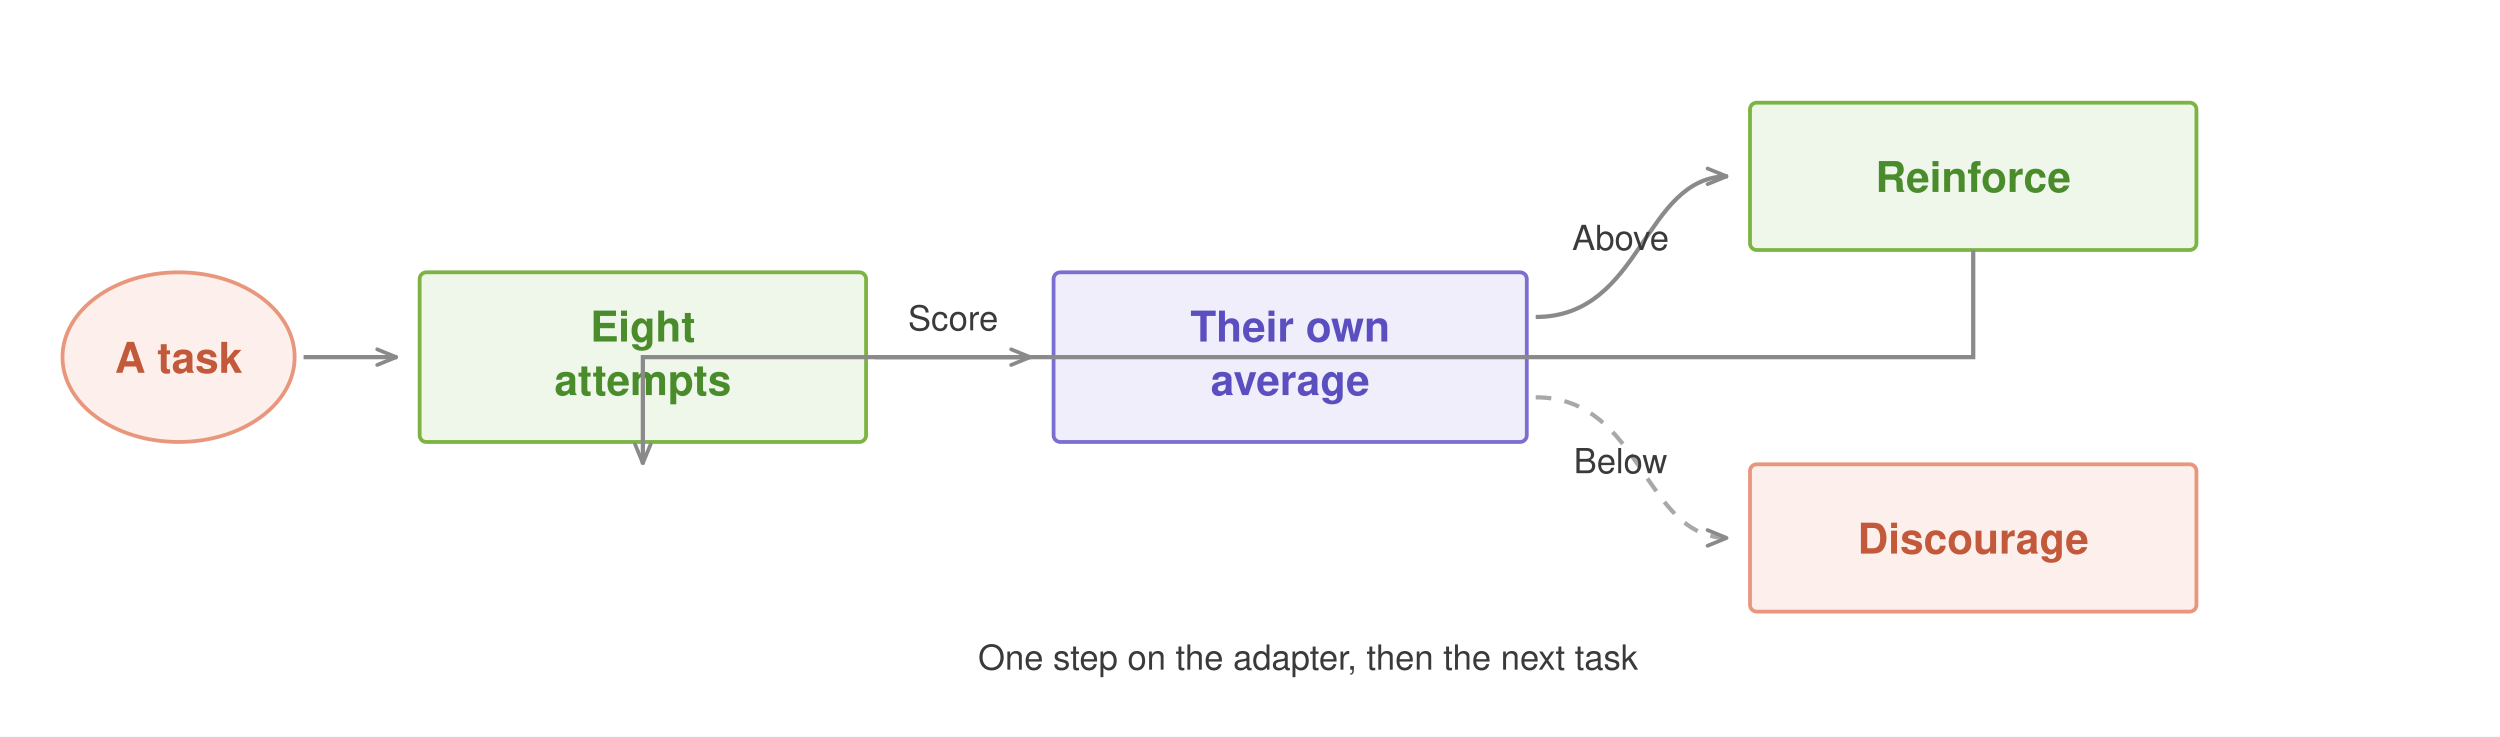
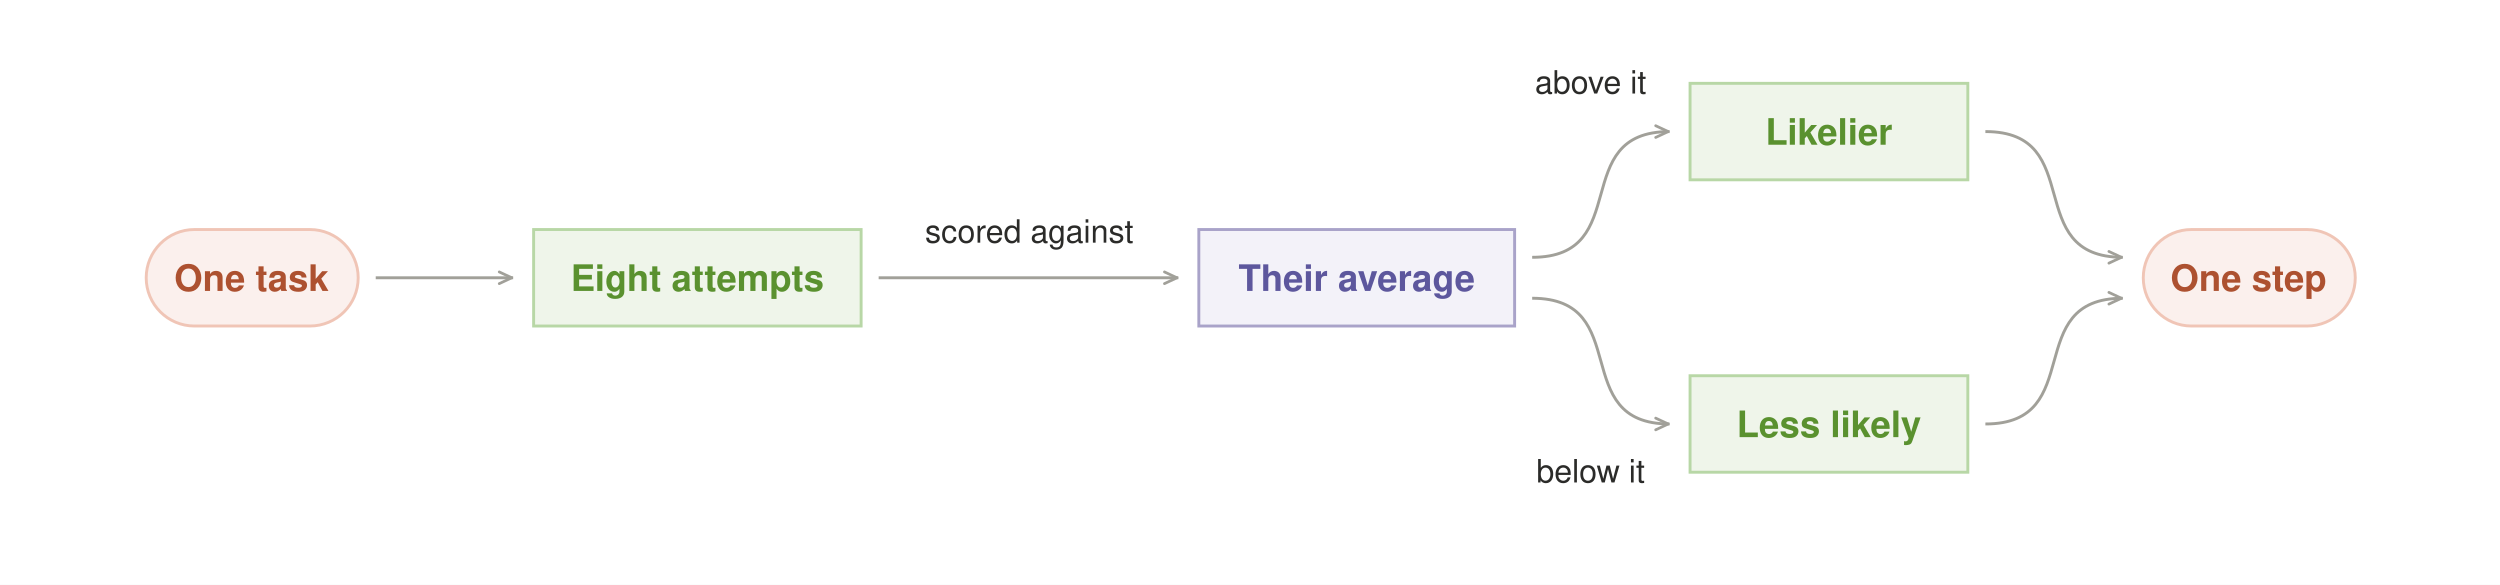
- <svg xmlns="http://www.w3.org/2000/svg" viewBox="0 0 1120 330" font-family="Avenir Next, Nunito, Poppins, Segoe UI, Helvetica, Arial, sans-serif">
+ <svg xmlns="http://www.w3.org/2000/svg" viewBox="0 0 1710 400" font-family="Avenir Next, Nunito, Segoe UI, Helvetica, Arial, sans-serif">
  <defs>
-     <marker id="a" markerWidth="13" markerHeight="13" refX="10" refY="4.5" orient="auto" markerUnits="userSpaceOnUse">
-       <path d="M1,1 L9.5,4.5 L1,8" fill="none" stroke="#8a8a8a" stroke-width="1.7" stroke-linecap="round" stroke-linejoin="round" />
+     <marker id="h" markerWidth="14" markerHeight="14" refX="11" refY="5" orient="auto" markerUnits="userSpaceOnUse">
+       <path d="M1.5 1 L10 5 L1.5 9" fill="none" stroke="#a1a099" stroke-width="1.9" stroke-linecap="round" stroke-linejoin="round" />
    </marker>
  </defs>
-   <style>
-     .g  { fill:#eef7ea; stroke:#7cb342; stroke-width:1.7 }
-     .p  { fill:#f0eefb; stroke:#7a6fd1; stroke-width:1.7 }
-     .c  { fill:#fdf0ec; stroke:#e8967c; stroke-width:1.7 }
-     .tg { fill:#4a8b2c; font-size:19px; font-weight:700 }
-     .tp { fill:#5b4fc0; font-size:19px; font-weight:700 }
-     .tc { fill:#c2593a; font-size:19px; font-weight:700 }
-     .l  { fill:#3a3a3a; font-size:15.5px }
-     .ln { fill:none; stroke:#8a8a8a; stroke-width:1.9 }
-     .dn { fill:none; stroke:#a8a8a8; stroke-width:1.9; stroke-dasharray:7 6 }
-   </style>
-   <rect width="1120" height="330" fill="#fff" />
-   <ellipse cx="80" cy="160" rx="52" ry="38" class="c" />
-   <text x="80" y="167" text-anchor="middle" class="tc">A task</text>
-   <rect x="188" y="122" width="200" height="76" rx="3" class="g" />
-   <text x="288" y="153" text-anchor="middle" class="tg">Eight</text>
-   <text x="288" y="177" text-anchor="middle" class="tg">attempts</text>
-   <rect x="472" y="122" width="212" height="76" rx="3" class="p" />
-   <text x="578" y="153" text-anchor="middle" class="tp">Their own</text>
-   <text x="578" y="177" text-anchor="middle" class="tp">average</text>
-   <rect x="784" y="46" width="200" height="66" rx="3" class="g" />
-   <text x="884" y="86" text-anchor="middle" class="tg">Reinforce</text>
-   <rect x="784" y="208" width="200" height="66" rx="3" class="c" />
-   <text x="884" y="248" text-anchor="middle" class="tc">Discourage</text>
-   <path d="M136 160 H178" class="ln" marker-end="url(#a)" />
-   <path d="M392 160 H462" class="ln" marker-end="url(#a)" />
-   <text x="427" y="148" text-anchor="middle" class="l">Score</text>
-   <path d="M688 142 C736 142, 736 79, 774 79" class="ln" marker-end="url(#a)" />
-   <text x="726" y="112" text-anchor="middle" class="l">Above</text>
-   <path d="M688 178 C736 178, 736 241, 774 241" class="dn" marker-end="url(#a)" />
-   <text x="726" y="212" text-anchor="middle" class="l">Below</text>
-   <path d="M884 112 V160 H288 V208" class="ln" marker-end="url(#a)" />
-   <text x="586" y="300" text-anchor="middle" class="l">One step on the adapter, then the next task</text>
+   <rect width="1710" height="400" fill="#fff" />
+   <rect x="100" y="157" width="145" height="66" rx="33" fill="#fbf0ed" stroke="#f0c5b6" stroke-width="2" />
+   <text x="172" y="199" text-anchor="middle" fill="#ad5130" font-size="25" font-weight="600">One task</text>
+   <rect x="365" y="157" width="224" height="66" fill="#eff5ea" stroke="#b8d7a6" stroke-width="2" />
+   <text x="477" y="199" text-anchor="middle" fill="#5a912f" font-size="25" font-weight="600">Eight attempts</text>
+   <rect x="820" y="157" width="216" height="66" fill="#f3f2f9" stroke="#a9a3c9" stroke-width="2" />
+   <text x="928" y="199" text-anchor="middle" fill="#5d579d" font-size="25" font-weight="600">Their average</text>
+   <path d="M257 190 L351 190" fill="none" stroke="#a1a099" stroke-width="2" marker-end="url(#h)" />
+   <path d="M601 190 L806 190" fill="none" stroke="#a1a099" stroke-width="2" marker-end="url(#h)" />
+   <text x="704" y="166" text-anchor="middle" fill="#2b2b29" font-size="22">scored against</text>
+   <rect x="1156" y="57" width="190" height="66" fill="#eff5ea" stroke="#b8d7a6" stroke-width="2" />
+   <text x="1251" y="99" text-anchor="middle" fill="#5a912f" font-size="25" font-weight="600">Likelier</text>
+   <rect x="1156" y="257" width="190" height="66" fill="#eff5ea" stroke="#b8d7a6" stroke-width="2" />
+   <text x="1251" y="299" text-anchor="middle" fill="#5a912f" font-size="25" font-weight="600">Less likely</text>
+   <path d="M1048 176 C1118 176, 1072 90, 1142 90" fill="none" stroke="#a1a099" stroke-width="2" marker-end="url(#h)" />
+   <path d="M1048 204 C1118 204, 1072 290, 1142 290" fill="none" stroke="#a1a099" stroke-width="2" marker-end="url(#h)" />
+   <text x="1088" y="64" text-anchor="middle" fill="#2b2b29" font-size="22">above it</text>
+   <text x="1088" y="330" text-anchor="middle" fill="#2b2b29" font-size="22">below it</text>
+   <rect x="1466" y="157" width="145" height="66" rx="33" fill="#fbf0ed" stroke="#f0c5b6" stroke-width="2" />
+   <text x="1538" y="199" text-anchor="middle" fill="#ad5130" font-size="25" font-weight="600">One step</text>
+   <path d="M1358 90 C1428 90, 1382 176, 1452 176" fill="none" stroke="#a1a099" stroke-width="2" marker-end="url(#h)" />
+   <path d="M1358 290 C1428 290, 1382 204, 1452 204" fill="none" stroke="#a1a099" stroke-width="2" marker-end="url(#h)" />
</svg>
